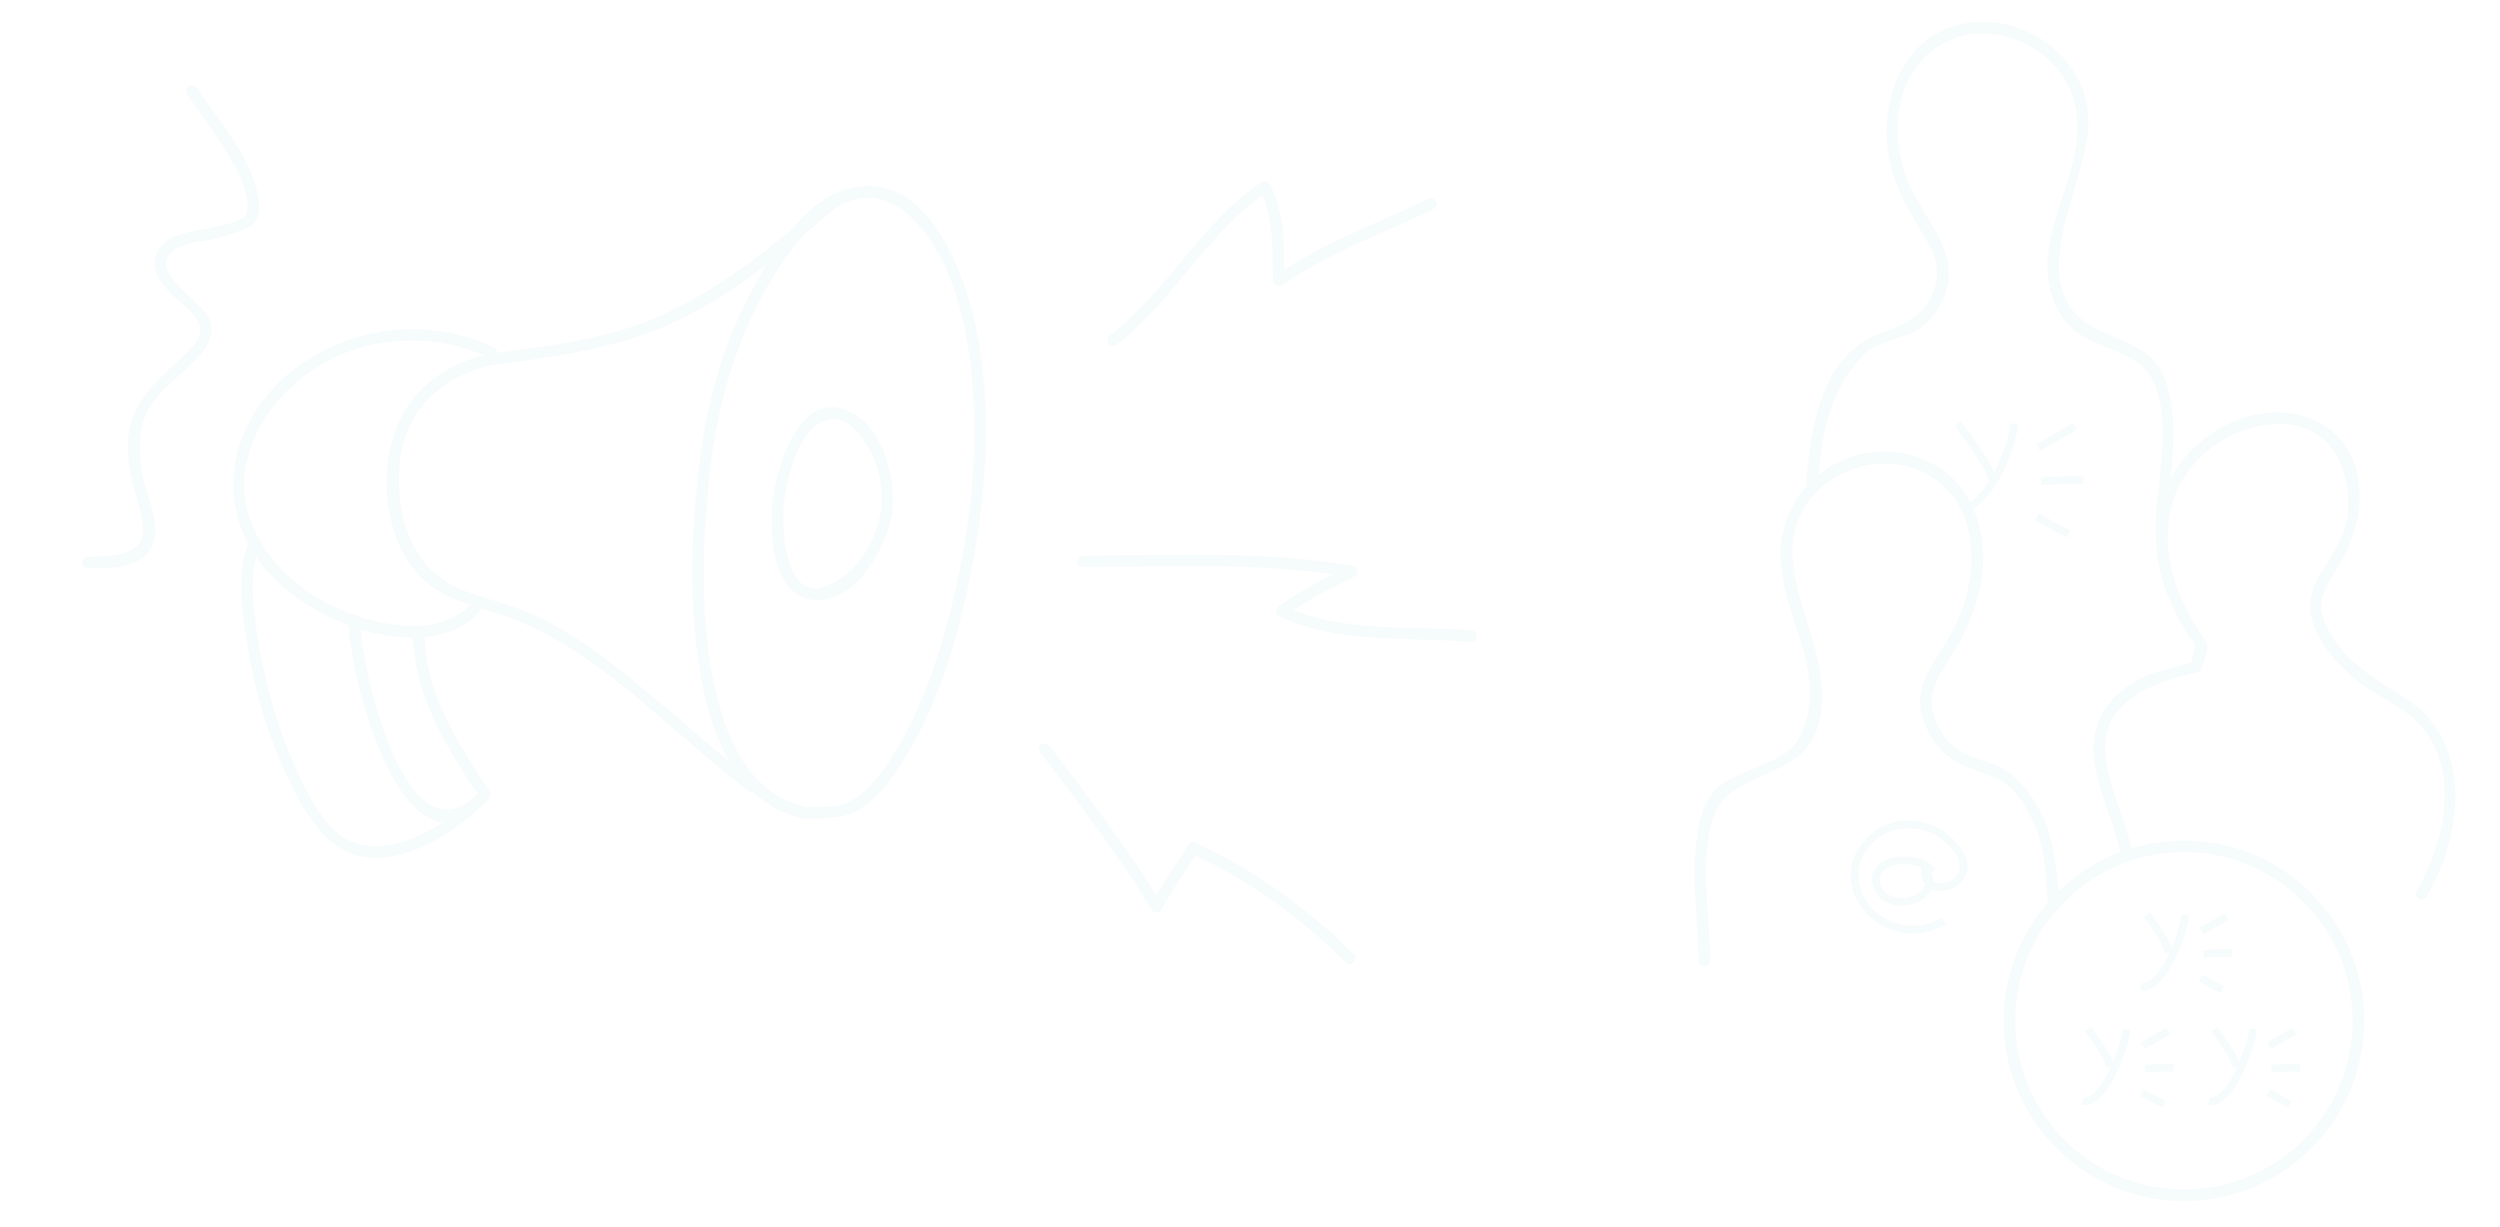
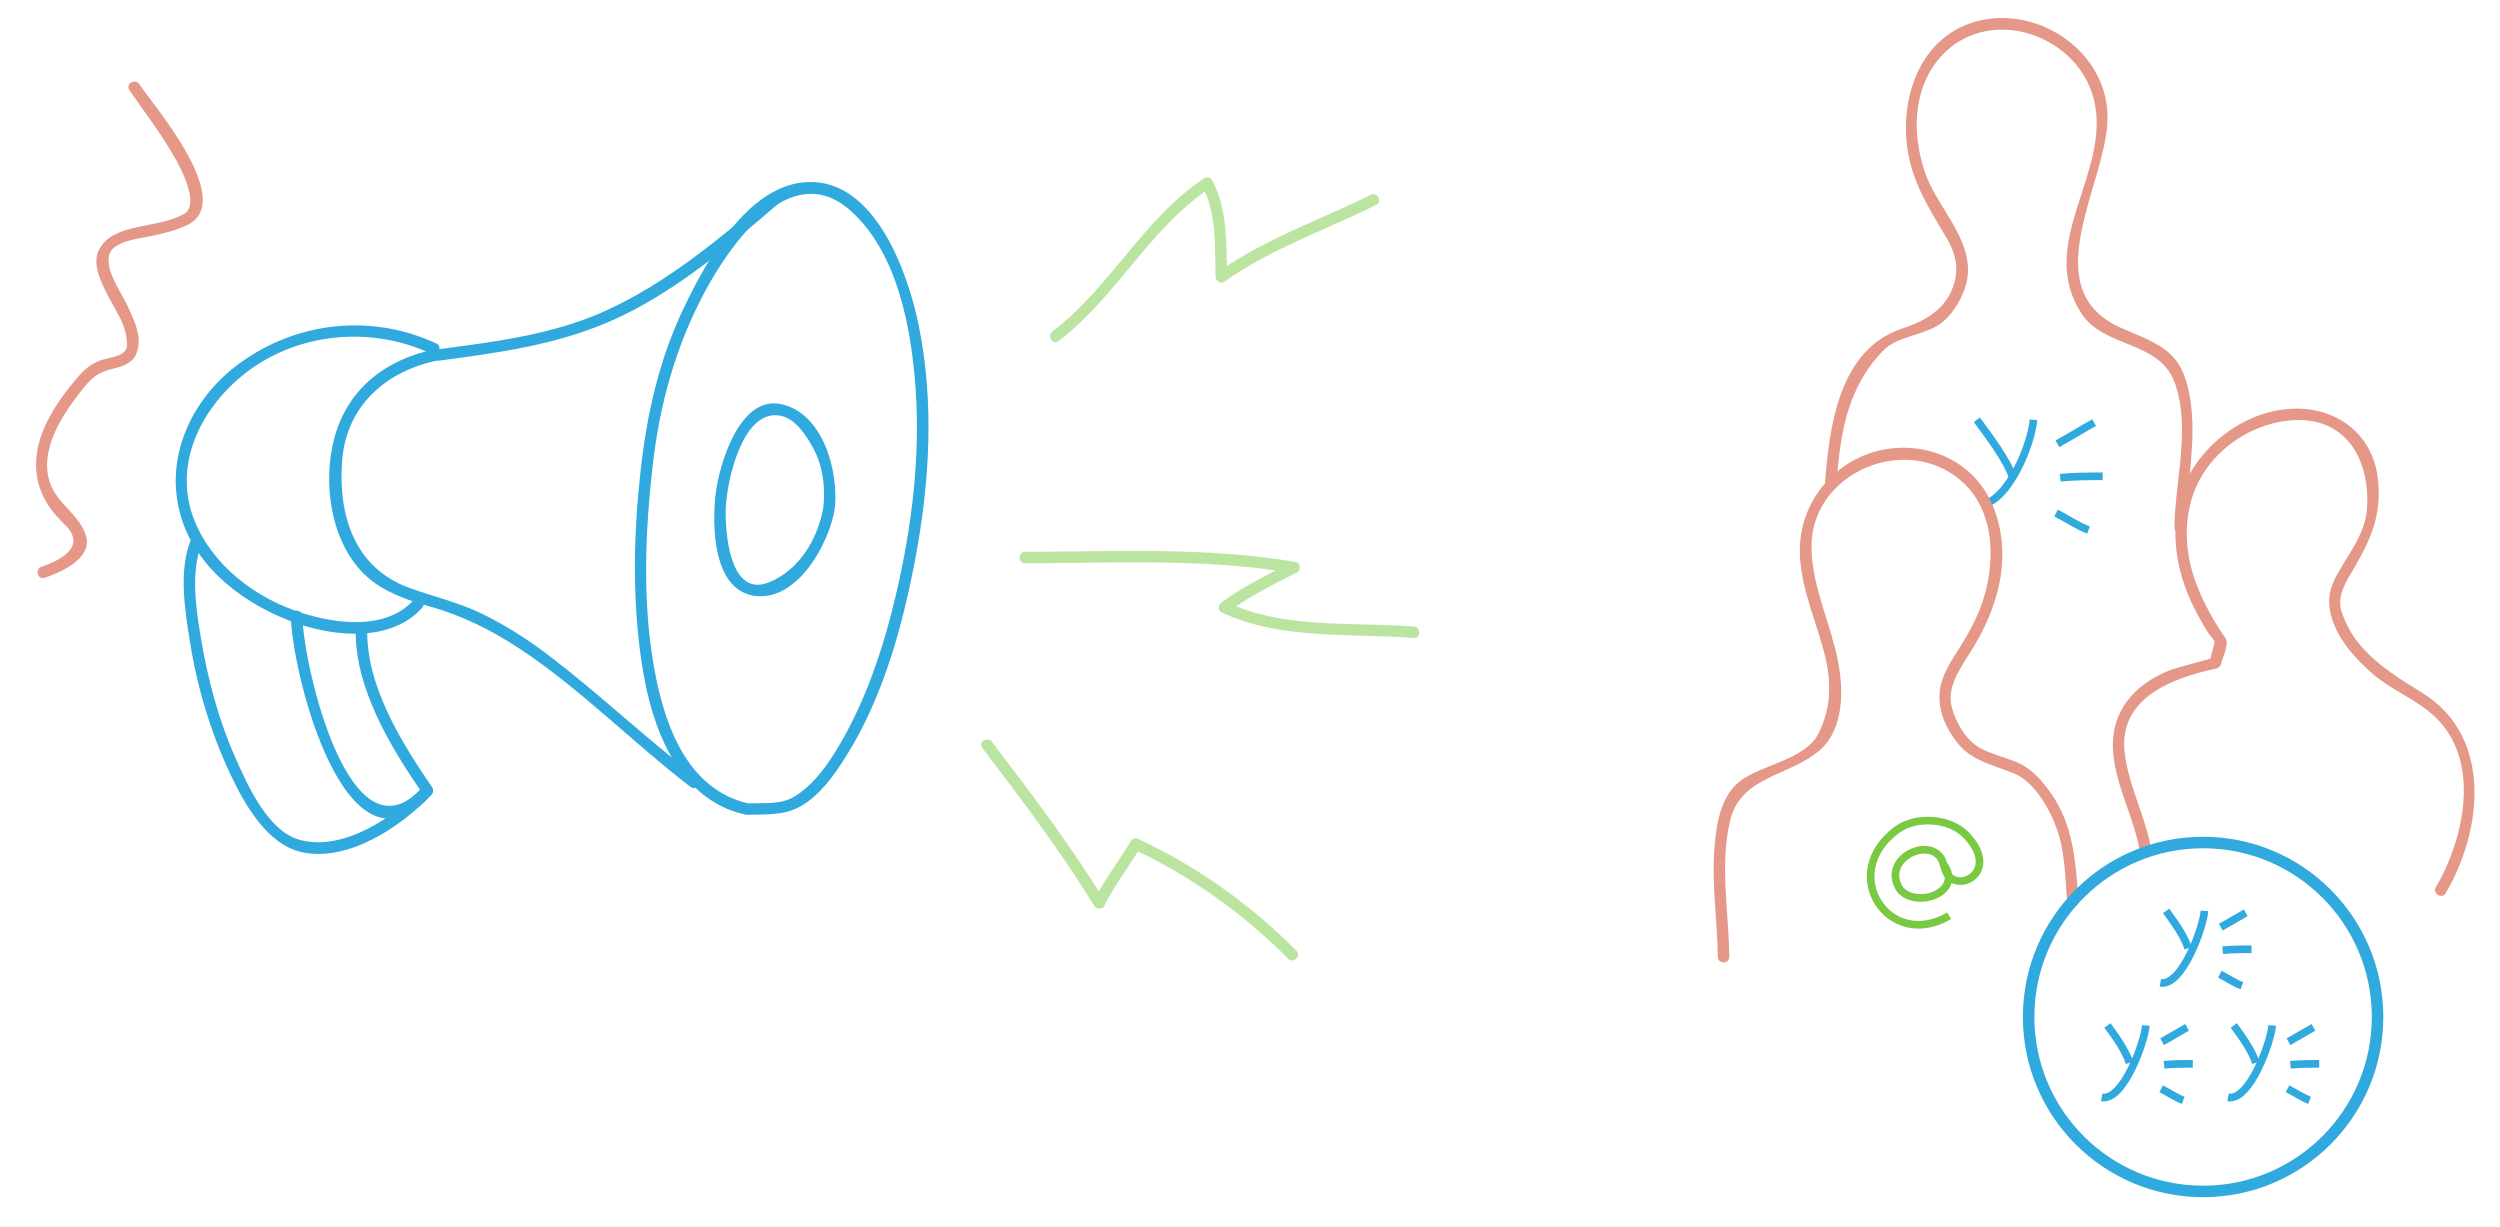
<svg xmlns="http://www.w3.org/2000/svg" version="1.1" x="0px" y="0px" width="652px" height="320px" viewBox="0 0 652 320" style="enable-background:new 0 0 652 320;" xml:space="preserve">
  <g id="Background">
</g>
  <g id="Objects">
    <g>
      <g>
-         <path style="fill:#F6FBFC;" d="M565.089,138.536c0.125-11.184,2.955-22.608,1.067-33.761c-0.718-4.242-1.937-8.456-5.166-11.458     c-3.567-3.316-8.636-4.903-12.986-6.876c-22.395-10.155-3.903-37.033-3.367-54.091c0.52-16.526-15.961-28.847-31.605-26.324     c-16.944,2.733-23.158,20.413-20.287,35.474c1.571,8.24,5.907,14.705,10.049,21.791c2.158,3.692,3.074,7.348,1.878,11.531     c-1.928,6.744-7.448,9.838-13.6,11.878c-16.491,5.472-18.957,25.472-20.115,40.321c-0.15,1.93,2.851,1.916,3,0     c1.02-13.069,2.751-24.854,12.229-34.641c3.595-3.712,10.485-3.867,14.783-6.907c3.633-2.57,6.76-8.151,7.211-12.586     c1.001-9.855-8.061-17.969-11.1-26.811c-3.315-9.646-3.372-20.973,3.213-29.263c12.311-15.498,37.656-7.091,41.091,11.503     c3.437,18.599-15.204,36.362-3.553,54.43c5.811,9.01,20.222,7.048,24.262,17.866c4.373,11.712,0.133,25.828-0.003,37.925     C562.067,140.472,565.067,140.469,565.089,138.536L565.089,138.536z" />
+         <path style="fill:#E59788;" d="M570.089,137.536c0.125-11.184,2.955-22.608,1.067-33.761c-0.718-4.242-1.937-8.456-5.166-11.458     c-3.567-3.316-8.636-4.903-12.986-6.876c-22.395-10.155-3.903-37.033-3.367-54.091c0.52-16.526-15.961-28.847-31.605-26.324     c-16.944,2.733-23.158,20.413-20.287,35.474c1.571,8.24,5.907,14.705,10.049,21.791c2.158,3.692,3.074,7.348,1.878,11.531     c-1.928,6.744-7.448,9.838-13.6,11.878c-16.491,5.472-18.957,25.472-20.115,40.321c-0.15,1.93,2.851,1.916,3,0     c1.02-13.069,2.751-24.854,12.229-34.641c3.595-3.712,10.485-3.867,14.783-6.907c3.633-2.57,6.76-8.151,7.211-12.586     c1.001-9.855-8.061-17.969-11.1-26.811c-3.315-9.646-3.372-20.973,3.213-29.263c12.311-15.498,37.656-7.091,41.091,11.503     c3.437,18.599-15.204,36.362-3.553,54.43c5.811,9.01,20.222,7.048,24.262,17.866c4.373,11.712,0.133,25.828-0.003,37.925     C567.067,139.472,570.067,139.469,570.089,137.536L570.089,137.536z" />
      </g>
    </g>
    <g>
      <g>
        <g>
-           <path style="fill:#F6FBFC;" d="M556.073,222.841c-1.39-8.849-6.052-16.87-6.982-25.824      c-1.471-14.144,12.616-19.227,24.06-21.708c0.494-0.107,0.927-0.565,1.048-1.047c0.364-1.446,2.219-5.35,1.255-6.75      c-3.071-4.465-5.735-9.137-7.65-14.218c-2.704-7.177-3.395-15-1.149-22.38c3.513-11.549,15.05-19.884,26.978-20.344      c13.75-0.531,19.684,11.083,18.64,23.414c-0.531,6.275-4.641,11.302-7.63,16.598c-2.643,4.682-2.867,8.55-0.828,13.505      c2.005,4.87,5.76,8.904,9.639,12.352c4.764,4.234,10.773,6.535,15.593,10.607c13.327,11.26,8.854,32.298,1.223,45.358      c-0.979,1.674,1.614,3.183,2.59,1.514c9.615-16.452,12.295-40.804-6.135-52.227c-5.683-3.522-11.005-6.714-15.568-11.731      c-2.438-2.681-4.268-5.85-5.421-9.274c-1.361-4.04,0.91-7.668,2.902-11.006c4.857-8.141,7.779-15.025,6.41-24.611      c-1.528-10.711-10.249-17.405-20.792-17.507c-10.955-0.106-21.446,6.451-27.249,15.509c-5,7.804-5.621,17.371-3.562,26.212      c1.366,5.868,4.12,11.391,7.261,16.49c0.499,0.811,1.985,2.194,1.832,2.804c-0.351,1.394-0.7,2.788-1.052,4.182      c-0.026,0.106-8.921,2.37-10.573,3.026c-9.362,3.718-15.601,10.869-14.818,21.232c0.698,9.255,5.661,17.523,7.09,26.622      C553.48,225.546,556.37,224.733,556.073,222.841L556.073,222.841z" />
+           <path style="fill:#E59788;" d="M561.073,221.841c-1.39-8.849-6.052-16.87-6.982-25.824      c-1.471-14.144,12.616-19.227,24.06-21.708c0.494-0.107,0.927-0.565,1.048-1.047c0.364-1.446,2.219-5.35,1.255-6.75      c-3.071-4.465-5.735-9.137-7.65-14.218c-2.704-7.177-3.395-15-1.149-22.38c3.513-11.549,15.05-19.884,26.978-20.344      c13.75-0.531,19.684,11.083,18.64,23.414c-0.531,6.275-4.641,11.302-7.63,16.598c-2.643,4.682-2.867,8.55-0.828,13.505      c2.005,4.87,5.76,8.904,9.639,12.352c4.764,4.234,10.773,6.535,15.593,10.607c13.327,11.26,8.854,32.298,1.223,45.358      c-0.979,1.674,1.614,3.183,2.59,1.514c9.615-16.452,12.295-40.804-6.135-52.227c-5.683-3.522-11.005-6.714-15.568-11.731      c-2.438-2.681-4.268-5.85-5.421-9.274c-1.361-4.04,0.91-7.668,2.902-11.006c4.857-8.141,7.779-15.025,6.41-24.611      c-1.528-10.711-10.249-17.405-20.792-17.507c-10.955-0.106-21.446,6.451-27.249,15.509c-5,7.804-5.621,17.371-3.562,26.212      c1.366,5.868,4.12,11.391,7.261,16.49c0.499,0.811,1.985,2.194,1.832,2.804c-0.351,1.394-0.7,2.788-1.052,4.182      c-0.026,0.106-8.921,2.37-10.573,3.026c-9.362,3.718-15.601,10.869-14.818,21.232c0.698,9.255,5.661,17.523,7.09,26.622      C558.48,224.546,561.37,223.733,561.073,221.841L561.073,221.841z" />
        </g>
      </g>
    </g>
    <g>
      <g>
-         <path style="fill:#F6FBFC;" d="M210.277,210.559c-16.586-3.718-22.35-21.606-24.863-36.437     c-2.863-16.897-2.127-34.532-0.22-51.494c1.798-15.987,5.929-31.079,13.532-45.354c6.519-12.238,22.218-35.112,37.83-21.559     c12.578,10.92,16.204,31.248,17.259,46.982c1.179,17.596-0.995,35.431-4.957,52.564c-3.394,14.672-8.285,29.553-16.357,42.361     c-2.657,4.217-5.91,8.408-10.205,11.058c-3.671,2.265-8.288,1.699-12.417,1.824c-1.93,0.059-1.936,3.059,0,3     c4.861-0.147,9.582,0.248,13.932-2.234c5.048-2.88,8.721-8.071,11.751-12.879c9.796-15.542,14.922-34.356,18.258-52.241     c3.686-19.763,4.825-40.543,0.774-60.337c-2.824-13.796-11.422-38.152-29.061-37.33c-15.526,0.724-26.236,20.464-32.04,32.486     c-6.52,13.504-9.729,27.705-11.395,42.508c-1.877,16.692-2.25,33.765,0.258,50.408c2.098,13.92,7.093,30.133,20.406,37.196     c2.104,1.116,4.401,1.85,6.718,2.369C211.364,213.874,212.165,210.981,210.277,210.559z" />
+         <path style="fill:#30AADE;" d="M195.277,209.559c-16.586-3.718-22.35-21.606-24.863-36.437     c-2.863-16.897-2.127-34.532-0.22-51.494c1.798-15.987,5.929-31.079,13.532-45.354c6.519-12.238,22.218-35.112,37.83-21.559     c12.578,10.92,16.204,31.248,17.259,46.982c1.179,17.596-0.995,35.431-4.957,52.564c-3.394,14.672-8.285,29.553-16.357,42.361     c-2.657,4.217-5.91,8.408-10.205,11.058c-3.671,2.265-8.288,1.699-12.417,1.824c-1.93,0.059-1.936,3.059,0,3     c4.861-0.147,9.582,0.248,13.932-2.234c5.048-2.88,8.721-8.071,11.751-12.879c9.796-15.542,14.922-34.356,18.258-52.241     c3.686-19.763,4.825-40.543,0.774-60.337c-2.824-13.796-11.422-38.152-29.061-37.33c-15.526,0.724-26.236,20.464-32.04,32.486     c-6.52,13.504-9.729,27.705-11.395,42.508c-1.877,16.692-2.25,33.765,0.258,50.408c2.098,13.92,7.093,30.133,20.406,37.196     c2.104,1.116,4.401,1.85,6.718,2.369C196.364,212.874,197.165,209.981,195.277,209.559z" />
      </g>
    </g>
    <g>
      <g>
-         <path style="fill:#F6FBFC;" d="M216.025,51.864c-13.297,11.362-27.031,22.869-43.07,30.177     c-13.545,6.172-28.633,8.072-43.245,9.987c-1.89,0.248-1.914,3.251,0,3c14.905-1.954,29.837-4.019,43.764-9.958     c16.698-7.121,31.015-19.415,44.673-31.085C219.619,52.727,217.487,50.615,216.025,51.864L216.025,51.864z" />
+         <path style="fill:#30AADE;" d="M201.025,50.864c-13.297,11.362-27.031,22.869-43.07,30.177     c-13.545,6.172-28.633,8.072-43.245,9.987c-1.89,0.248-1.914,3.251,0,3c14.905-1.954,29.837-4.019,43.764-9.958     c16.698-7.121,31.015-19.415,44.673-31.085C204.619,51.727,202.487,49.615,201.025,50.864L201.025,50.864z" />
      </g>
    </g>
    <g>
      <g>
-         <path style="fill:#F6FBFC;" d="M196.63,203.653c-13.156-10.081-25.181-21.533-38.344-31.596     c-5.5-4.205-11.333-7.931-17.551-10.979c-6.192-3.036-12.842-4.481-19.262-6.869c-14.182-5.274-18.356-19.14-17.231-33.211     c1.139-14.265,11.582-23.307,25.055-26.022c1.896-0.382,1.092-3.273-0.797-2.893c-12.617,2.542-22.565,10.018-26.169,22.66     c-3.406,11.947-1.148,28.152,8.404,36.684c4.484,4.005,10.452,6.085,16.142,7.67c8.575,2.391,16.401,6.283,23.804,11.188     c15.857,10.506,29.354,24.405,44.436,35.96C196.652,207.42,198.144,204.812,196.63,203.653L196.63,203.653z" />
+         <path style="fill:#30AADE;" d="M181.63,202.653c-13.156-10.081-25.181-21.533-38.344-31.596     c-5.5-4.205-11.333-7.931-17.551-10.979c-6.192-3.036-12.842-4.481-19.262-6.869c-14.182-5.274-18.356-19.14-17.231-33.211     c1.139-14.265,11.582-23.307,25.055-26.022c1.896-0.382,1.092-3.273-0.797-2.893c-12.617,2.542-22.565,10.018-26.169,22.66     c-3.406,11.947-1.148,28.152,8.404,36.684c4.484,4.005,10.452,6.085,16.142,7.67c8.575,2.391,16.401,6.283,23.804,11.188     c15.857,10.506,29.354,24.405,44.436,35.96C181.652,206.42,183.144,203.812,181.63,202.653L181.63,202.653z" />
      </g>
    </g>
    <g>
      <g>
-         <path style="fill:#F6FBFC;" d="M128.843,90.61c-16.91-7.902-36.416-5.804-51.458,5.205c-12.678,9.279-19.91,25.085-15.014,40.495     c4.264,13.417,16.988,22.642,29.738,27.163c10.259,3.637,24.956,5.017,32.979-3.951c1.286-1.437-0.829-3.566-2.121-2.121     c-7.156,7.998-19.938,6.363-29.101,3.499c-12.066-3.772-23.571-12.412-28.262-24.425c-5.497-14.076,1.591-28.533,12.597-37.53     c13.677-11.182,33.294-13.143,49.127-5.744C129.07,94.014,130.595,91.429,128.843,90.61L128.843,90.61z" />
+         <path style="fill:#30AADE;" d="M113.843,89.61c-16.91-7.902-36.416-5.804-51.458,5.205c-12.678,9.279-19.91,25.085-15.014,40.495     c4.264,13.417,16.988,22.642,29.738,27.163c10.259,3.637,24.956,5.017,32.979-3.951c1.286-1.437-0.829-3.566-2.121-2.121     c-7.156,7.998-19.938,6.363-29.101,3.499c-12.066-3.772-23.571-12.412-28.262-24.425c-5.497-14.076,1.591-28.533,12.597-37.53     c13.677-11.182,33.294-13.143,49.127-5.744C114.07,93.014,115.595,90.429,113.843,89.61L113.843,89.61z" />
      </g>
    </g>
    <g>
      <g>
-         <path style="fill:#F6FBFC;" d="M107.797,164.696c-0.548,15.376,8.995,31,17.371,43.222c0.078-0.605,0.156-1.211,0.234-1.817     c-19.221,21.608-31.409-32.194-31.529-44.393c-0.02-1.934-3.02-1.936-3,0c0.141,14.324,14.296,71.645,36.65,46.514     c0.427-0.479,0.629-1.243,0.234-1.817c-8.099-11.818-17.49-26.857-16.961-41.708     C110.865,162.761,107.865,162.768,107.797,164.696L107.797,164.696z" />
+         <path style="fill:#30AADE;" d="M92.797,163.696c-0.548,15.376,8.995,31,17.371,43.222c0.078-0.605,0.156-1.211,0.234-1.817     c-19.221,21.608-31.409-32.194-31.529-44.393c-0.02-1.934-3.02-1.936-3,0c0.141,14.324,14.296,71.645,36.65,46.514     c0.427-0.479,0.629-1.243,0.234-1.817c-8.099-11.818-17.49-26.857-16.961-41.708C95.865,161.761,92.865,161.768,92.797,163.696     L92.797,163.696z" />
      </g>
    </g>
    <g>
      <g>
-         <path style="fill:#F6FBFC;" d="M125.402,206.101c-7.369,7.906-21.086,17.272-32.578,13.826     c-8.125-2.437-13.366-14.413-16.458-21.365c-4.396-9.885-7.2-20.572-8.978-31.22c-1.258-7.533-2.635-16.779,0.041-24.172     c0.66-1.824-2.24-2.602-2.893-0.798c-2.885,7.973-1.324,17.642-0.041,25.768c1.902,12.053,5.469,23.99,10.695,35.021     c3.624,7.649,9.532,18.137,18.57,20.106c12.058,2.628,26.055-6.777,33.762-15.045     C128.841,206.809,126.724,204.683,125.402,206.101L125.402,206.101z" />
+         <path style="fill:#30AADE;" d="M110.402,205.101c-7.369,7.906-21.086,17.272-32.578,13.826     c-8.125-2.437-13.366-14.413-16.458-21.365c-4.396-9.885-7.2-20.572-8.978-31.22c-1.258-7.533-2.635-16.779,0.041-24.172     c0.66-1.824-2.24-2.602-2.893-0.798c-2.885,7.973-1.324,17.642-0.041,25.768c1.902,12.053,5.469,23.99,10.695,35.021     c3.624,7.649,9.532,18.137,18.57,20.106c12.058,2.628,26.055-6.777,33.762-15.045     C113.841,205.809,111.724,203.683,110.402,205.101L110.402,205.101z" />
      </g>
    </g>
    <g>
      <g>
-         <path style="fill:#F6FBFC;" d="M48.75,24.482c4.472,6.603,9.442,12.847,13.098,19.969c1.65,3.215,3.081,7.196,2.569,10.88     c-0.35,2.517-7.062,3.552-9.126,3.995c-4.276,0.917-11.278,1.438-13.866,5.66c-2.961,4.832,0.642,9.245,4.127,12.517     c2.321,2.178,5.238,4.229,6.495,7.261c1.48,3.573-3.88,7.639-6.082,9.731c-5.563,5.288-10.6,9.668-12.211,17.562     c-1.622,7.939,1.62,15.841,3.316,23.449c2.123,9.522-7.333,9.649-14.216,9.686c-1.935,0.01-1.935,3.01,0,3     c5.157-0.028,12.111,0.257,15.791-4.092c4.181-4.943,0.184-13.406-1.069-18.598c-1.242-5.147-1.685-10.299-0.257-15.443     c1.372-4.943,5.198-8.314,8.821-11.639c4.112-3.775,11.09-8.923,8.448-15.298c-1.915-4.62-14.979-11.454-10.27-16.946     c2.289-2.668,7.509-3.096,10.731-3.745c3.312-0.667,6.438-1.636,9.504-3.072c4.998-2.34,2.647-9.727,1.174-13.554     c-3.234-8.4-9.395-15.463-14.389-22.836C50.262,21.376,47.661,22.876,48.75,24.482L48.75,24.482z" />
+         <path style="fill:#E59788;" d="M33.75,23.482c4.729,6.984,10.058,13.57,13.697,21.23c1.217,2.563,3.895,9.157,0.594,11.057     c-2.955,1.7-6.557,2.32-9.852,2.983c-4.767,0.959-10.654,2.011-12.645,7.055c-2.148,5.445,4.675,14.042,6.51,18.76     c0.675,1.734,1.047,3.525,1.066,5.384c0.03,2.869-4.087,3.225-6.022,3.756c-3.62,0.993-5.532,3.064-7.883,5.912     c-4.419,5.353-8.749,11.905-9.645,18.958c-0.615,4.851,0.463,9.342,3.157,13.411c1.174,1.774,2.654,3.346,4.177,4.821     c5.816,5.64-0.973,9.266-6.054,10.994c-1.821,0.619-1.039,3.518,0.797,2.893c4.079-1.387,12.195-4.856,10.867-10.585     c-1.274-5.502-7.556-8.574-9.459-14.135c-2.963-8.654,3.207-17.795,8.28-24.236c1.917-2.434,3.552-4.191,6.56-5.141     c1.466-0.463,3.006-0.697,4.421-1.32c2.507-1.103,3.495-2.657,3.804-5.329c0.401-3.465-1.505-7.203-2.902-10.244     c-1.716-3.735-5.639-8.812-4.781-13.102c0.722-3.608,7.717-4.379,10.55-4.96c3.354-0.688,6.612-1.433,9.737-2.896     c13.002-6.09-8.245-30.668-12.385-36.78C35.262,20.376,32.661,21.876,33.75,23.482L33.75,23.482z" />
      </g>
    </g>
    <g>
      <g>
-         <path style="fill:#F6FBFC;" d="M229.772,133.126c-1.37,8.175-6.251,16.59-14.283,19.773     c-10.361,4.106-11.464-13.647-11.194-19.67c0.295-6.606,4.297-25.846,14.355-23.784c3.984,0.817,6.798,5.391,8.541,8.655     c2.517,4.714,3.088,10.192,2.527,15.425c-0.206,1.922,2.796,1.903,3,0c1.023-9.549-2.984-24.864-14.095-27.142     c-10.849-2.224-16.097,16.009-16.976,23.349c-0.986,8.235-0.832,25.84,10.83,26.736c10.833,0.832,18.729-13.852,20.187-22.544     C232.982,132.032,230.092,131.222,229.772,133.126z" />
+         <path style="fill:#30AADE;" d="M214.772,132.126c-1.37,8.175-6.251,16.59-14.283,19.773     c-10.361,4.106-11.464-13.647-11.194-19.67c0.295-6.606,4.297-25.846,14.355-23.784c3.984,0.817,6.798,5.391,8.541,8.655     c2.517,4.714,3.088,10.192,2.527,15.425c-0.206,1.922,2.796,1.903,3,0c1.023-9.549-2.984-24.864-14.095-27.142     c-10.849-2.224-16.097,16.009-16.976,23.349c-0.986,8.235-0.832,25.84,10.83,26.736c10.833,0.832,18.729-13.852,20.187-22.544     C217.982,131.032,215.092,130.222,214.772,132.126z" />
+       </g>
+     </g>
+     <g style="opacity:0.5;">
+       <g>
+         <path style="fill:#7AC943;" d="M276.03,88.981c15.072-11.423,23.74-29.441,39.567-39.936c-0.684-0.18-1.368-0.359-2.052-0.539     c3.845,7.313,3.239,15.682,3.475,23.689c0.031,1.049,1.284,1.985,2.257,1.295c12.218-8.665,26.351-13.437,39.659-20.061     c1.732-0.862,0.212-3.45-1.514-2.591c-13.309,6.624-27.442,11.396-39.659,20.061c0.752,0.432,1.504,0.864,2.257,1.295     c-0.253-8.598,0.237-17.365-3.885-25.203c-0.364-0.694-1.393-0.976-2.052-0.539c-15.881,10.53-24.488,28.507-39.567,39.936     C272.996,87.543,274.487,90.15,276.03,88.981L276.03,88.981z" />
+       </g>
+     </g>
+     <g style="opacity:0.5;">
+       <g>
+         <path style="fill:#7AC943;" d="M256.146,195.034c10.226,13.413,20.417,26.829,29.238,41.226c0.551,0.9,2.077,1.049,2.59,0     c2.662-5.444,6.479-10.172,9.519-15.392c-0.684,0.18-1.368,0.359-2.052,0.539c15.049,7.067,28.826,16.822,40.523,28.634     c1.362,1.376,3.483-0.746,2.121-2.121c-11.862-11.979-25.868-21.936-41.131-29.104c-0.738-0.347-1.613-0.214-2.052,0.539     c-3.04,5.219-6.857,9.947-9.519,15.392c0.863,0,1.727,0,2.59,0c-8.82-14.397-19.012-27.813-29.238-41.226     C257.58,192.003,254.973,193.495,256.146,195.034L256.146,195.034z" />
+       </g>
+     </g>
+     <g style="opacity:0.5;">
+       <g>
+         <path style="fill:#7AC943;" d="M267.348,146.902c23.243-0.032,46.738-1.366,69.765,2.545c-0.12-0.914-0.239-1.828-0.358-2.742     c-6.248,3.127-12.519,6.283-18.189,10.394c-0.822,0.596-1.115,2.062,0,2.591c15.391,7.289,33.603,5.417,50.131,6.702     c1.93,0.15,1.916-2.851,0-3c-15.929-1.238-33.796,0.728-48.617-6.292c0,0.864,0,1.727,0,2.591     c5.672-4.111,11.942-7.267,18.189-10.394c1.11-0.556,0.914-2.526-0.358-2.742c-23.31-3.959-47.032-2.685-70.562-2.652     C265.413,143.905,265.413,146.905,267.348,146.902L267.348,146.902z" />
      </g>
    </g>
    <g>
-       <g>
-         <path style="fill:#F6FBFC;" d="M291.03,89.981c15.072-11.423,23.74-29.441,39.567-39.936c-0.684-0.18-1.368-0.359-2.052-0.539     c3.845,7.313,3.239,15.682,3.475,23.689c0.031,1.049,1.284,1.985,2.257,1.295c12.218-8.665,26.351-13.437,39.659-20.061     c1.732-0.862,0.212-3.45-1.514-2.591c-13.309,6.624-27.442,11.396-39.659,20.061c0.752,0.432,1.504,0.864,2.257,1.295     c-0.253-8.598,0.237-17.365-3.885-25.203c-0.364-0.694-1.393-0.976-2.052-0.539c-15.881,10.53-24.488,28.507-39.567,39.936     C287.996,88.543,289.487,91.15,291.03,89.981L291.03,89.981z" />
-       </g>
+       <path style="fill:none;stroke:#30AADE;stroke-width:2;stroke-miterlimit:10;" d="M515.566,109.479    c2.947,4.055,8.002,10.583,9.476,15.374" />
+       <path style="fill:none;stroke:#30AADE;stroke-width:2;stroke-miterlimit:10;" d="M530.308,109.479    c-0.368,5.897-6.266,20.998-13.536,22.164" />
+       <path style="fill:none;stroke:#30AADE;stroke-width:2;stroke-miterlimit:10;" d="M536.573,115.744    c3.316-1.843,6.265-3.686,9.582-5.528" />
+       <path style="fill:none;stroke:#30AADE;stroke-width:2;stroke-miterlimit:10;" d="M537.31,124.59    c3.686-0.369,7.371-0.369,11.057-0.369" />
+       <path style="fill:none;stroke:#30AADE;stroke-width:2;stroke-miterlimit:10;" d="M536.204,133.803    c2.948,1.475,5.528,3.317,8.477,4.423" />
    </g>
    <g>
      <g>
-         <path style="fill:#F6FBFC;" d="M271.146,196.034c10.226,13.413,20.417,26.829,29.238,41.226c0.551,0.9,2.077,1.049,2.59,0     c2.662-5.444,6.479-10.172,9.519-15.392c-0.684,0.18-1.368,0.359-2.052,0.539c15.049,7.067,28.826,16.822,40.523,28.634     c1.362,1.376,3.483-0.746,2.121-2.121c-11.862-11.979-25.868-21.936-41.131-29.104c-0.738-0.347-1.613-0.214-2.052,0.539     c-3.04,5.219-6.857,9.947-9.519,15.392c0.863,0,1.727,0,2.59,0c-8.82-14.397-19.012-27.813-29.238-41.226     C272.58,193.003,269.973,194.495,271.146,196.034L271.146,196.034z" />
+         <path style="fill:#E59788;" d="M450.991,249.536c-0.104-11.786-2.523-23.873,0.218-35.517     c2.751-11.688,15.621-11.546,23.43-18.409c6.263-5.503,6.174-15.572,4.747-22.983c-1.902-9.878-6.622-19.094-6.942-29.279     c-0.638-20.271,25.16-30.821,39.502-17.525c7.477,6.93,8.289,17.8,6.207,27.19c-1.27,5.72-3.863,10.795-6.967,15.709     c-2.265,3.585-4.986,7.517-5.326,11.888c-0.384,4.936,1.661,9.44,4.727,13.239c3.868,4.791,9.438,5.642,14.837,7.939     c5.254,2.236,9.2,9.316,11.025,14.464c2.098,5.921,2.169,12.52,2.641,18.717c0.146,1.917,3.147,1.931,3,0     c-0.758-9.953-1.255-19.678-7.201-28.088c-2.458-3.475-5.363-6.804-9.435-8.314c-2.85-1.057-5.76-1.876-8.506-3.201     c-4.028-1.943-6.686-6.566-7.877-10.732c-1.49-5.213,2.072-10.243,4.706-14.399c3.041-4.799,5.38-9.613,6.932-15.093     c2.375-8.387,2.093-17.505-1.967-25.305c-6.862-13.186-23.918-16.62-36.206-9.269c-7.377,4.414-12.269,12.035-13.033,20.551     c-0.847,9.431,3.414,18.89,5.896,27.777c2.233,7.999,2.571,14.931-1.179,22.463c-3.251,6.53-14.357,8.071-19.957,12.022     c-5.673,4.002-6.7,11.823-7.171,18.238c-0.684,9.3,0.817,18.618,0.899,27.914C448.008,251.47,451.008,251.471,450.991,249.536     L450.991,249.536z" />
      </g>
    </g>
+     <path style="fill:none;stroke:#7AC943;stroke-width:2;stroke-miterlimit:10;" d="M507,226.084c-1.5-9.25-17.136-2.634-11.424,5.935   c4.284,4.998,16.422,0.714,11.424-6.427c1.25,8.825,15.833,2.575,5.712-7.854c-4.219-4.348-12.852-4.998-17.85-1.429   c-15.708,11.425-2.237,31.807,13.471,22.524" />
    <g>
-       <g>
-         <path style="fill:#F6FBFC;" d="M282.348,147.902c23.243-0.032,46.738-1.366,69.765,2.545c-0.12-0.914-0.239-1.828-0.358-2.742     c-6.248,3.127-12.519,6.283-18.189,10.394c-0.822,0.596-1.115,2.062,0,2.591c15.391,7.289,33.603,5.417,50.131,6.702     c1.93,0.15,1.916-2.851,0-3c-15.929-1.238-33.796,0.728-48.617-6.292c0,0.864,0,1.727,0,2.591     c5.672-4.111,11.942-7.267,18.189-10.394c1.11-0.556,0.914-2.526-0.358-2.742c-23.31-3.959-47.032-2.685-70.562-2.652     C280.413,144.905,280.413,147.905,282.348,147.902L282.348,147.902z" />
-       </g>
-     </g>
-     <g>
-       <path style="fill:none;stroke:#F6FBFC;stroke-width:2;stroke-miterlimit:10;" d="M510.566,110.479    c2.947,4.055,8.002,10.583,9.476,15.374" />
-       <path style="fill:none;stroke:#F6FBFC;stroke-width:2;stroke-miterlimit:10;" d="M525.308,110.479    c-0.368,5.897-6.266,20.998-13.536,22.164" />
-       <path style="fill:none;stroke:#F6FBFC;stroke-width:2;stroke-miterlimit:10;" d="M531.573,116.744    c3.316-1.843,6.265-3.686,9.582-5.528" />
-       <path style="fill:none;stroke:#F6FBFC;stroke-width:2;stroke-miterlimit:10;" d="M532.31,125.59    c3.686-0.369,7.371-0.369,11.057-0.369" />
-       <path style="fill:none;stroke:#F6FBFC;stroke-width:2;stroke-miterlimit:10;" d="M531.204,134.803    c2.948,1.475,5.528,3.317,8.477,4.423" />
-     </g>
-     <g>
-       <g>
-         <path style="fill:#F6FBFC;" d="M445.991,250.536c-0.104-11.786-2.523-23.873,0.218-35.517     c2.751-11.688,15.621-11.546,23.43-18.409c6.263-5.503,6.174-15.572,4.747-22.983c-1.902-9.878-6.622-19.094-6.942-29.279     c-0.638-20.271,25.16-30.821,39.502-17.525c7.477,6.93,8.289,17.8,6.207,27.19c-1.27,5.72-3.863,10.795-6.967,15.709     c-2.265,3.585-4.986,7.517-5.326,11.888c-0.384,4.936,1.661,9.44,4.727,13.239c3.868,4.791,9.438,5.642,14.837,7.939     c5.254,2.236,9.2,9.316,11.025,14.464c2.098,5.921,2.169,12.52,2.641,18.717c0.146,1.917,3.147,1.931,3,0     c-0.758-9.953-1.255-19.678-7.201-28.088c-2.458-3.475-5.363-6.804-9.435-8.314c-2.85-1.057-5.76-1.876-8.506-3.201     c-4.028-1.943-6.686-6.566-7.877-10.732c-1.49-5.213,2.072-10.243,4.706-14.399c3.041-4.799,5.38-9.613,6.932-15.093     c2.375-8.387,2.093-17.505-1.967-25.305c-6.862-13.186-23.918-16.62-36.206-9.269c-7.377,4.414-12.269,12.035-13.033,20.551     c-0.847,9.431,3.414,18.89,5.896,27.777c2.233,7.999,2.571,14.931-1.179,22.463c-3.251,6.53-14.357,8.071-19.957,12.022     c-5.673,4.002-6.7,11.823-7.171,18.238c-0.684,9.3,0.817,18.618,0.899,27.914C443.008,252.47,446.008,252.471,445.991,250.536     L445.991,250.536z" />
-       </g>
-     </g>
-     <path style="fill:none;stroke:#F6FBFC;stroke-width:2;stroke-miterlimit:10;" d="M504.143,227.306   c-4.998-5.712-19.278-2.855-13.566,5.713c4.284,4.998,16.422,0.714,11.424-6.427c-0.714,9.996,18.564,2.856,5.712-7.854   c-4.283-4.284-12.852-4.998-17.85-1.429c-15.708,11.425,1.428,32.131,17.136,22.849" />
-     <g>
-       <circle style="fill:none;stroke:#F6FBFC;stroke-width:3;stroke-miterlimit:10;" cx="569.566" cy="266.226" r="45.5" />
+       <circle style="fill:none;stroke:#30AADE;stroke-width:3;stroke-miterlimit:10;" cx="574.566" cy="265.226" r="45.5" />
      <g>
        <g>
-           <path style="fill:none;stroke:#F6FBFC;stroke-width:2;stroke-miterlimit:10;" d="M544.615,268.435      c2.002,2.754,4.755,6.508,5.757,9.761" />
-           <path style="fill:none;stroke:#F6FBFC;stroke-width:2;stroke-miterlimit:10;" d="M554.627,268.435      c-0.251,4.005-5.757,19.772-11.513,18.771" />
-           <path style="fill:none;stroke:#F6FBFC;stroke-width:2;stroke-miterlimit:10;" d="M558.882,272.689      c2.252-1.252,4.254-2.503,6.506-3.753" />
-           <path style="fill:none;stroke:#F6FBFC;stroke-width:2;stroke-miterlimit:10;" d="M559.382,278.697      c2.503-0.251,5.005-0.251,7.508-0.251" />
-           <path style="fill:none;stroke:#F6FBFC;stroke-width:2;stroke-miterlimit:10;" d="M558.631,284.953      c2.002,1.002,3.754,2.253,5.756,3.003" />
+           <path style="fill:none;stroke:#30AADE;stroke-width:2;stroke-miterlimit:10;" d="M549.615,267.435      c2.002,2.754,4.755,6.508,5.757,9.761" />
+           <path style="fill:none;stroke:#30AADE;stroke-width:2;stroke-miterlimit:10;" d="M559.627,267.435      c-0.251,4.005-5.757,19.772-11.513,18.771" />
+           <path style="fill:none;stroke:#30AADE;stroke-width:2;stroke-miterlimit:10;" d="M563.882,271.689      c2.252-1.252,4.254-2.503,6.506-3.753" />
+           <path style="fill:none;stroke:#30AADE;stroke-width:2;stroke-miterlimit:10;" d="M564.382,277.697      c2.503-0.251,5.005-0.251,7.508-0.251" />
+           <path style="fill:none;stroke:#30AADE;stroke-width:2;stroke-miterlimit:10;" d="M563.631,283.953      c2.002,1.002,3.754,2.253,5.756,3.003" />
        </g>
        <g>
-           <path style="fill:none;stroke:#F6FBFC;stroke-width:2;stroke-miterlimit:10;" d="M577.57,268.435      c2.002,2.754,4.755,6.508,5.757,9.761" />
-           <path style="fill:none;stroke:#F6FBFC;stroke-width:2;stroke-miterlimit:10;" d="M587.582,268.435      c-0.251,4.005-5.757,19.772-11.513,18.771" />
-           <path style="fill:none;stroke:#F6FBFC;stroke-width:2;stroke-miterlimit:10;" d="M591.837,272.689      c2.252-1.252,4.254-2.503,6.506-3.753" />
-           <path style="fill:none;stroke:#F6FBFC;stroke-width:2;stroke-miterlimit:10;" d="M592.337,278.697      c2.503-0.251,5.004-0.251,7.507-0.251" />
-           <path style="fill:none;stroke:#F6FBFC;stroke-width:2;stroke-miterlimit:10;" d="M591.586,284.953      c2.002,1.002,3.754,2.253,5.755,3.003" />
+           <path style="fill:none;stroke:#30AADE;stroke-width:2;stroke-miterlimit:10;" d="M582.57,267.435      c2.002,2.754,4.755,6.508,5.757,9.761" />
+           <path style="fill:none;stroke:#30AADE;stroke-width:2;stroke-miterlimit:10;" d="M592.582,267.435      c-0.251,4.005-5.757,19.772-11.513,18.771" />
+           <path style="fill:none;stroke:#30AADE;stroke-width:2;stroke-miterlimit:10;" d="M596.837,271.689      c2.252-1.252,4.254-2.503,6.506-3.753" />
+           <path style="fill:none;stroke:#30AADE;stroke-width:2;stroke-miterlimit:10;" d="M597.337,277.697      c2.503-0.251,5.004-0.251,7.507-0.251" />
+           <path style="fill:none;stroke:#30AADE;stroke-width:2;stroke-miterlimit:10;" d="M596.586,283.953      c2.002,1.002,3.754,2.253,5.755,3.003" />
        </g>
        <g>
-           <path style="fill:none;stroke:#F6FBFC;stroke-width:2;stroke-miterlimit:10;" d="M559.914,238.555      c2.001,2.753,4.755,6.507,5.756,9.761" />
-           <path style="fill:none;stroke:#F6FBFC;stroke-width:2;stroke-miterlimit:10;" d="M569.925,238.555      c-0.25,4.004-5.756,19.772-11.513,18.771" />
-           <path style="fill:none;stroke:#F6FBFC;stroke-width:2;stroke-miterlimit:10;" d="M574.181,242.81      c2.252-1.252,4.253-2.503,6.506-3.754" />
-           <path style="fill:none;stroke:#F6FBFC;stroke-width:2;stroke-miterlimit:10;" d="M574.681,248.816      c2.502-0.251,5.004-0.251,7.507-0.251" />
-           <path style="fill:none;stroke:#F6FBFC;stroke-width:2;stroke-miterlimit:10;" d="M573.93,255.073      c2.001,1.001,3.754,2.252,5.755,3.003" />
+           <path style="fill:none;stroke:#30AADE;stroke-width:2;stroke-miterlimit:10;" d="M564.914,237.555      c2.001,2.753,4.755,6.507,5.756,9.761" />
+           <path style="fill:none;stroke:#30AADE;stroke-width:2;stroke-miterlimit:10;" d="M574.925,237.555      c-0.25,4.004-5.756,19.772-11.513,18.771" />
+           <path style="fill:none;stroke:#30AADE;stroke-width:2;stroke-miterlimit:10;" d="M579.181,241.81      c2.252-1.252,4.253-2.503,6.506-3.754" />
+           <path style="fill:none;stroke:#30AADE;stroke-width:2;stroke-miterlimit:10;" d="M579.681,247.816      c2.502-0.251,5.004-0.251,7.507-0.251" />
+           <path style="fill:none;stroke:#30AADE;stroke-width:2;stroke-miterlimit:10;" d="M578.93,254.073      c2.001,1.001,3.754,2.252,5.755,3.003" />
        </g>
      </g>
    </g>
-     <rect id="_x3C_Slice_x3E__8_" x="-2" y="3" style="fill:none;" width="651" height="318" />
  </g>
</svg>
